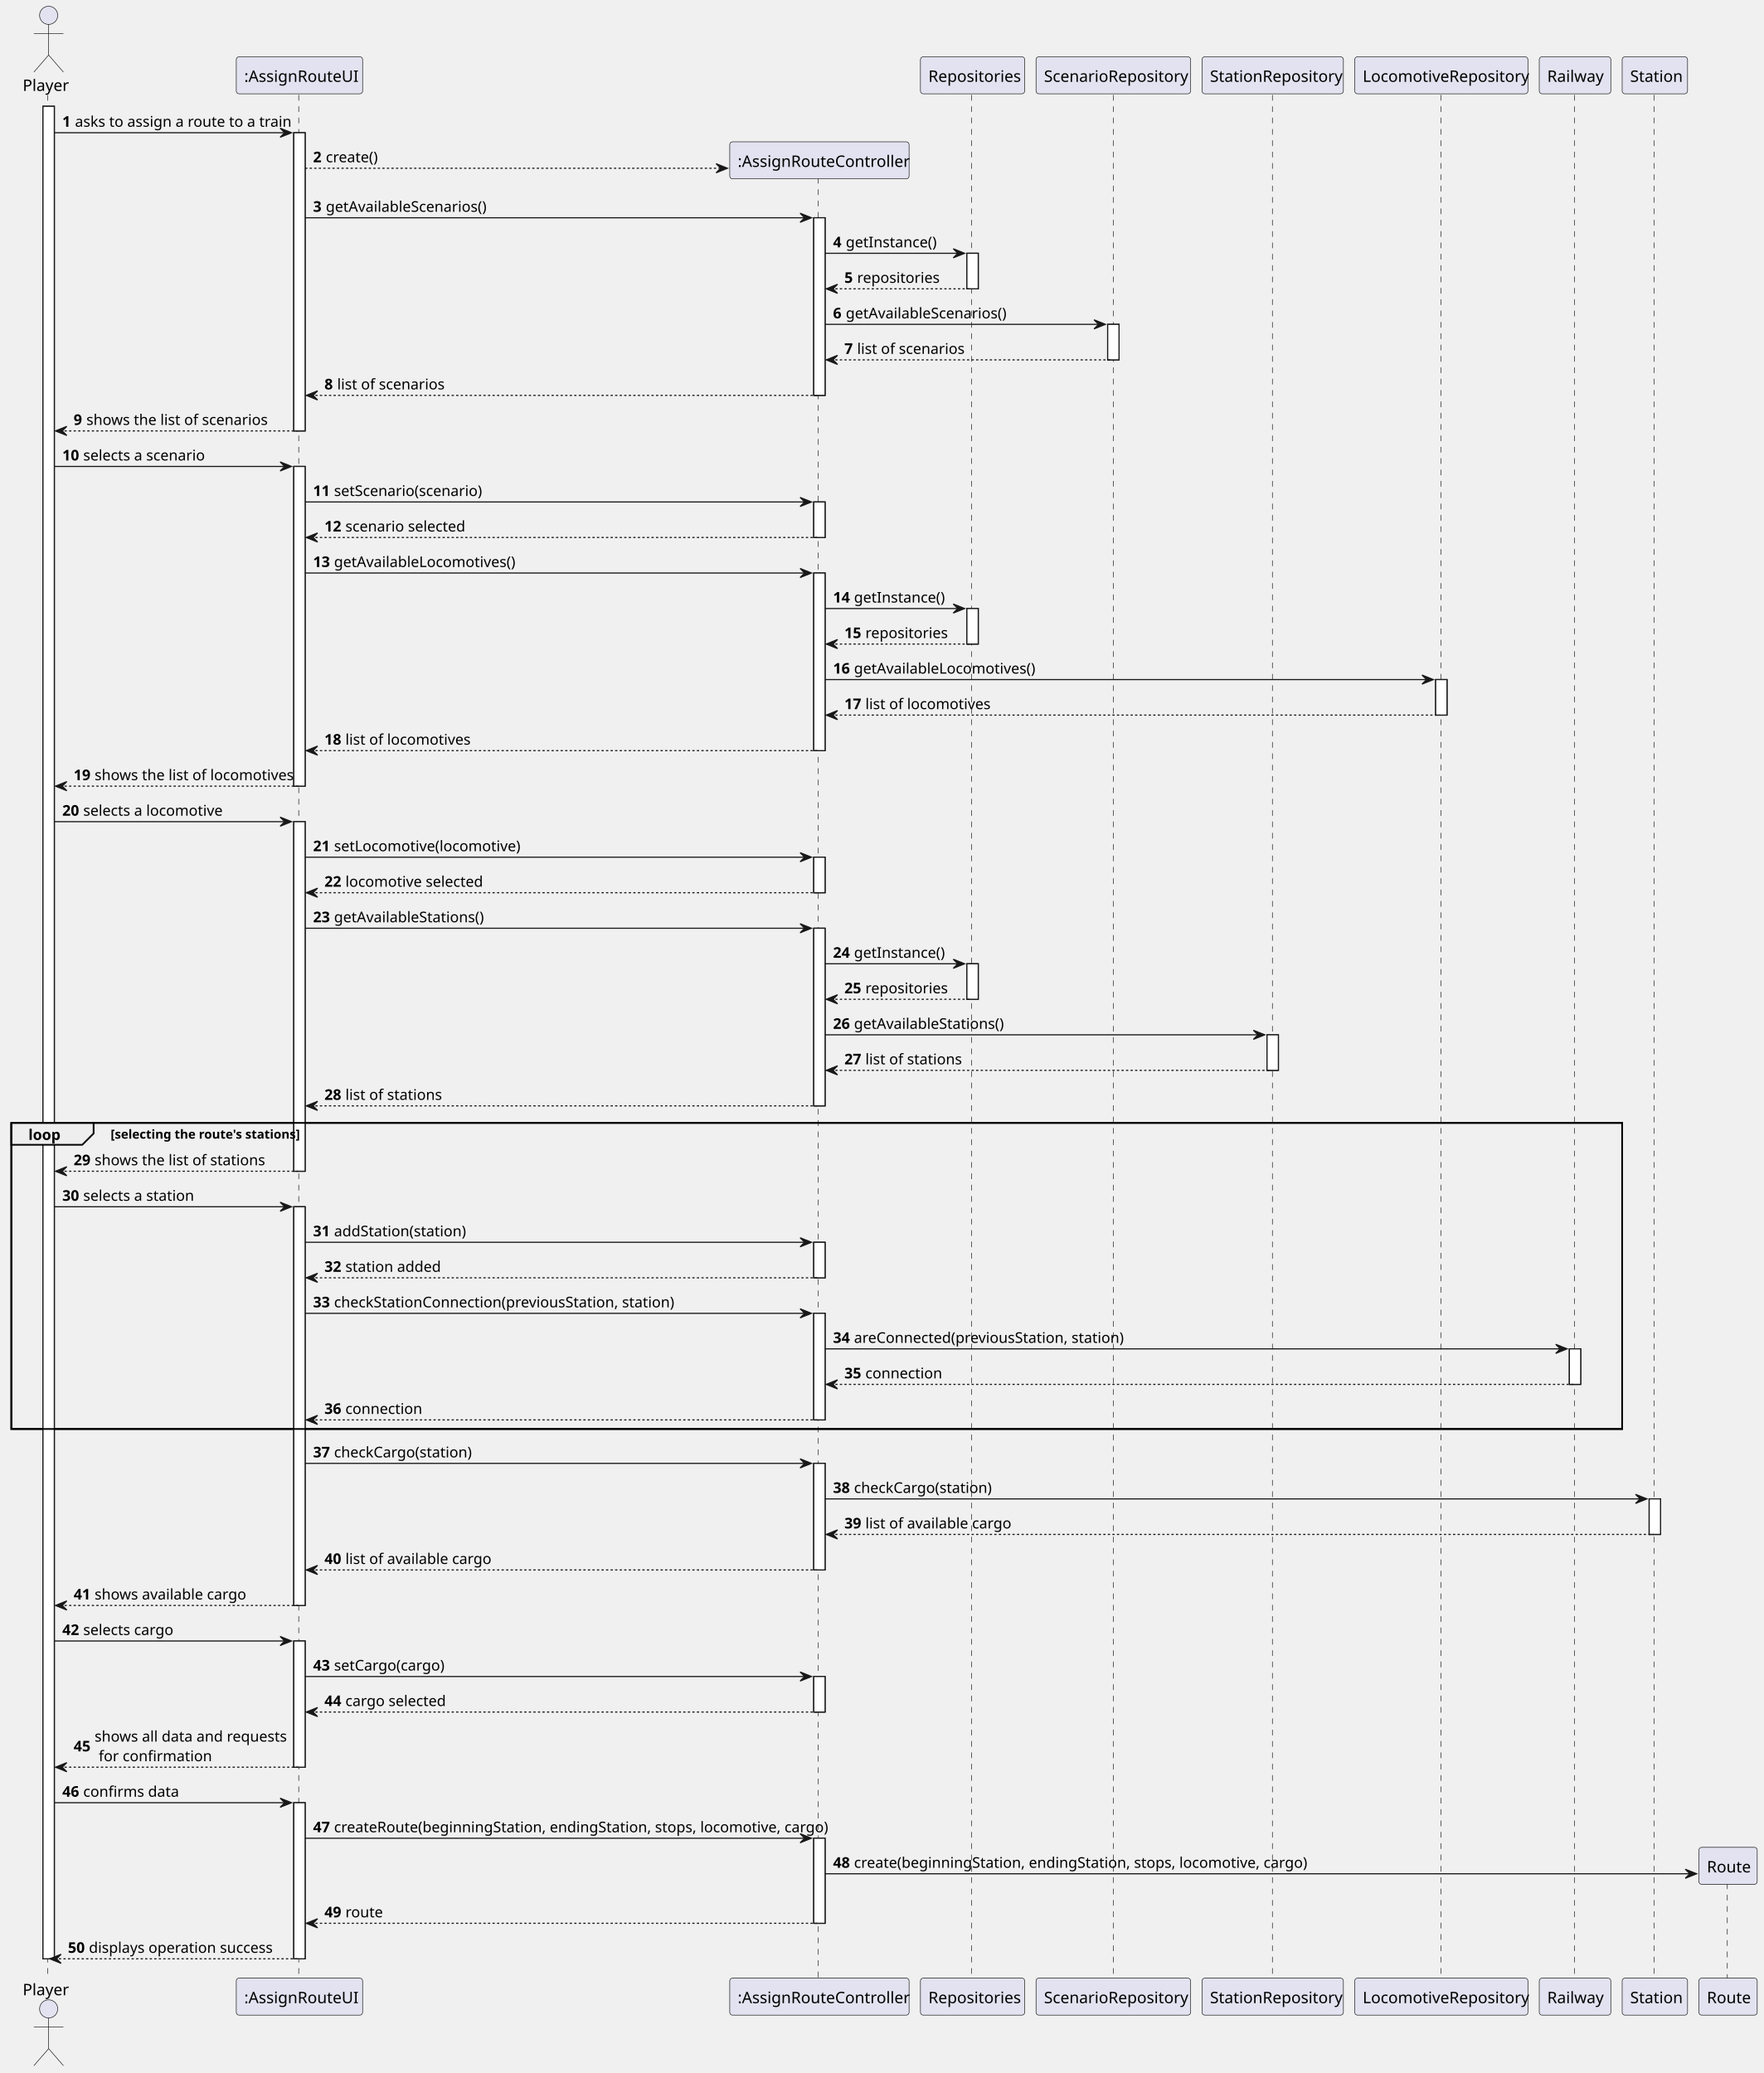
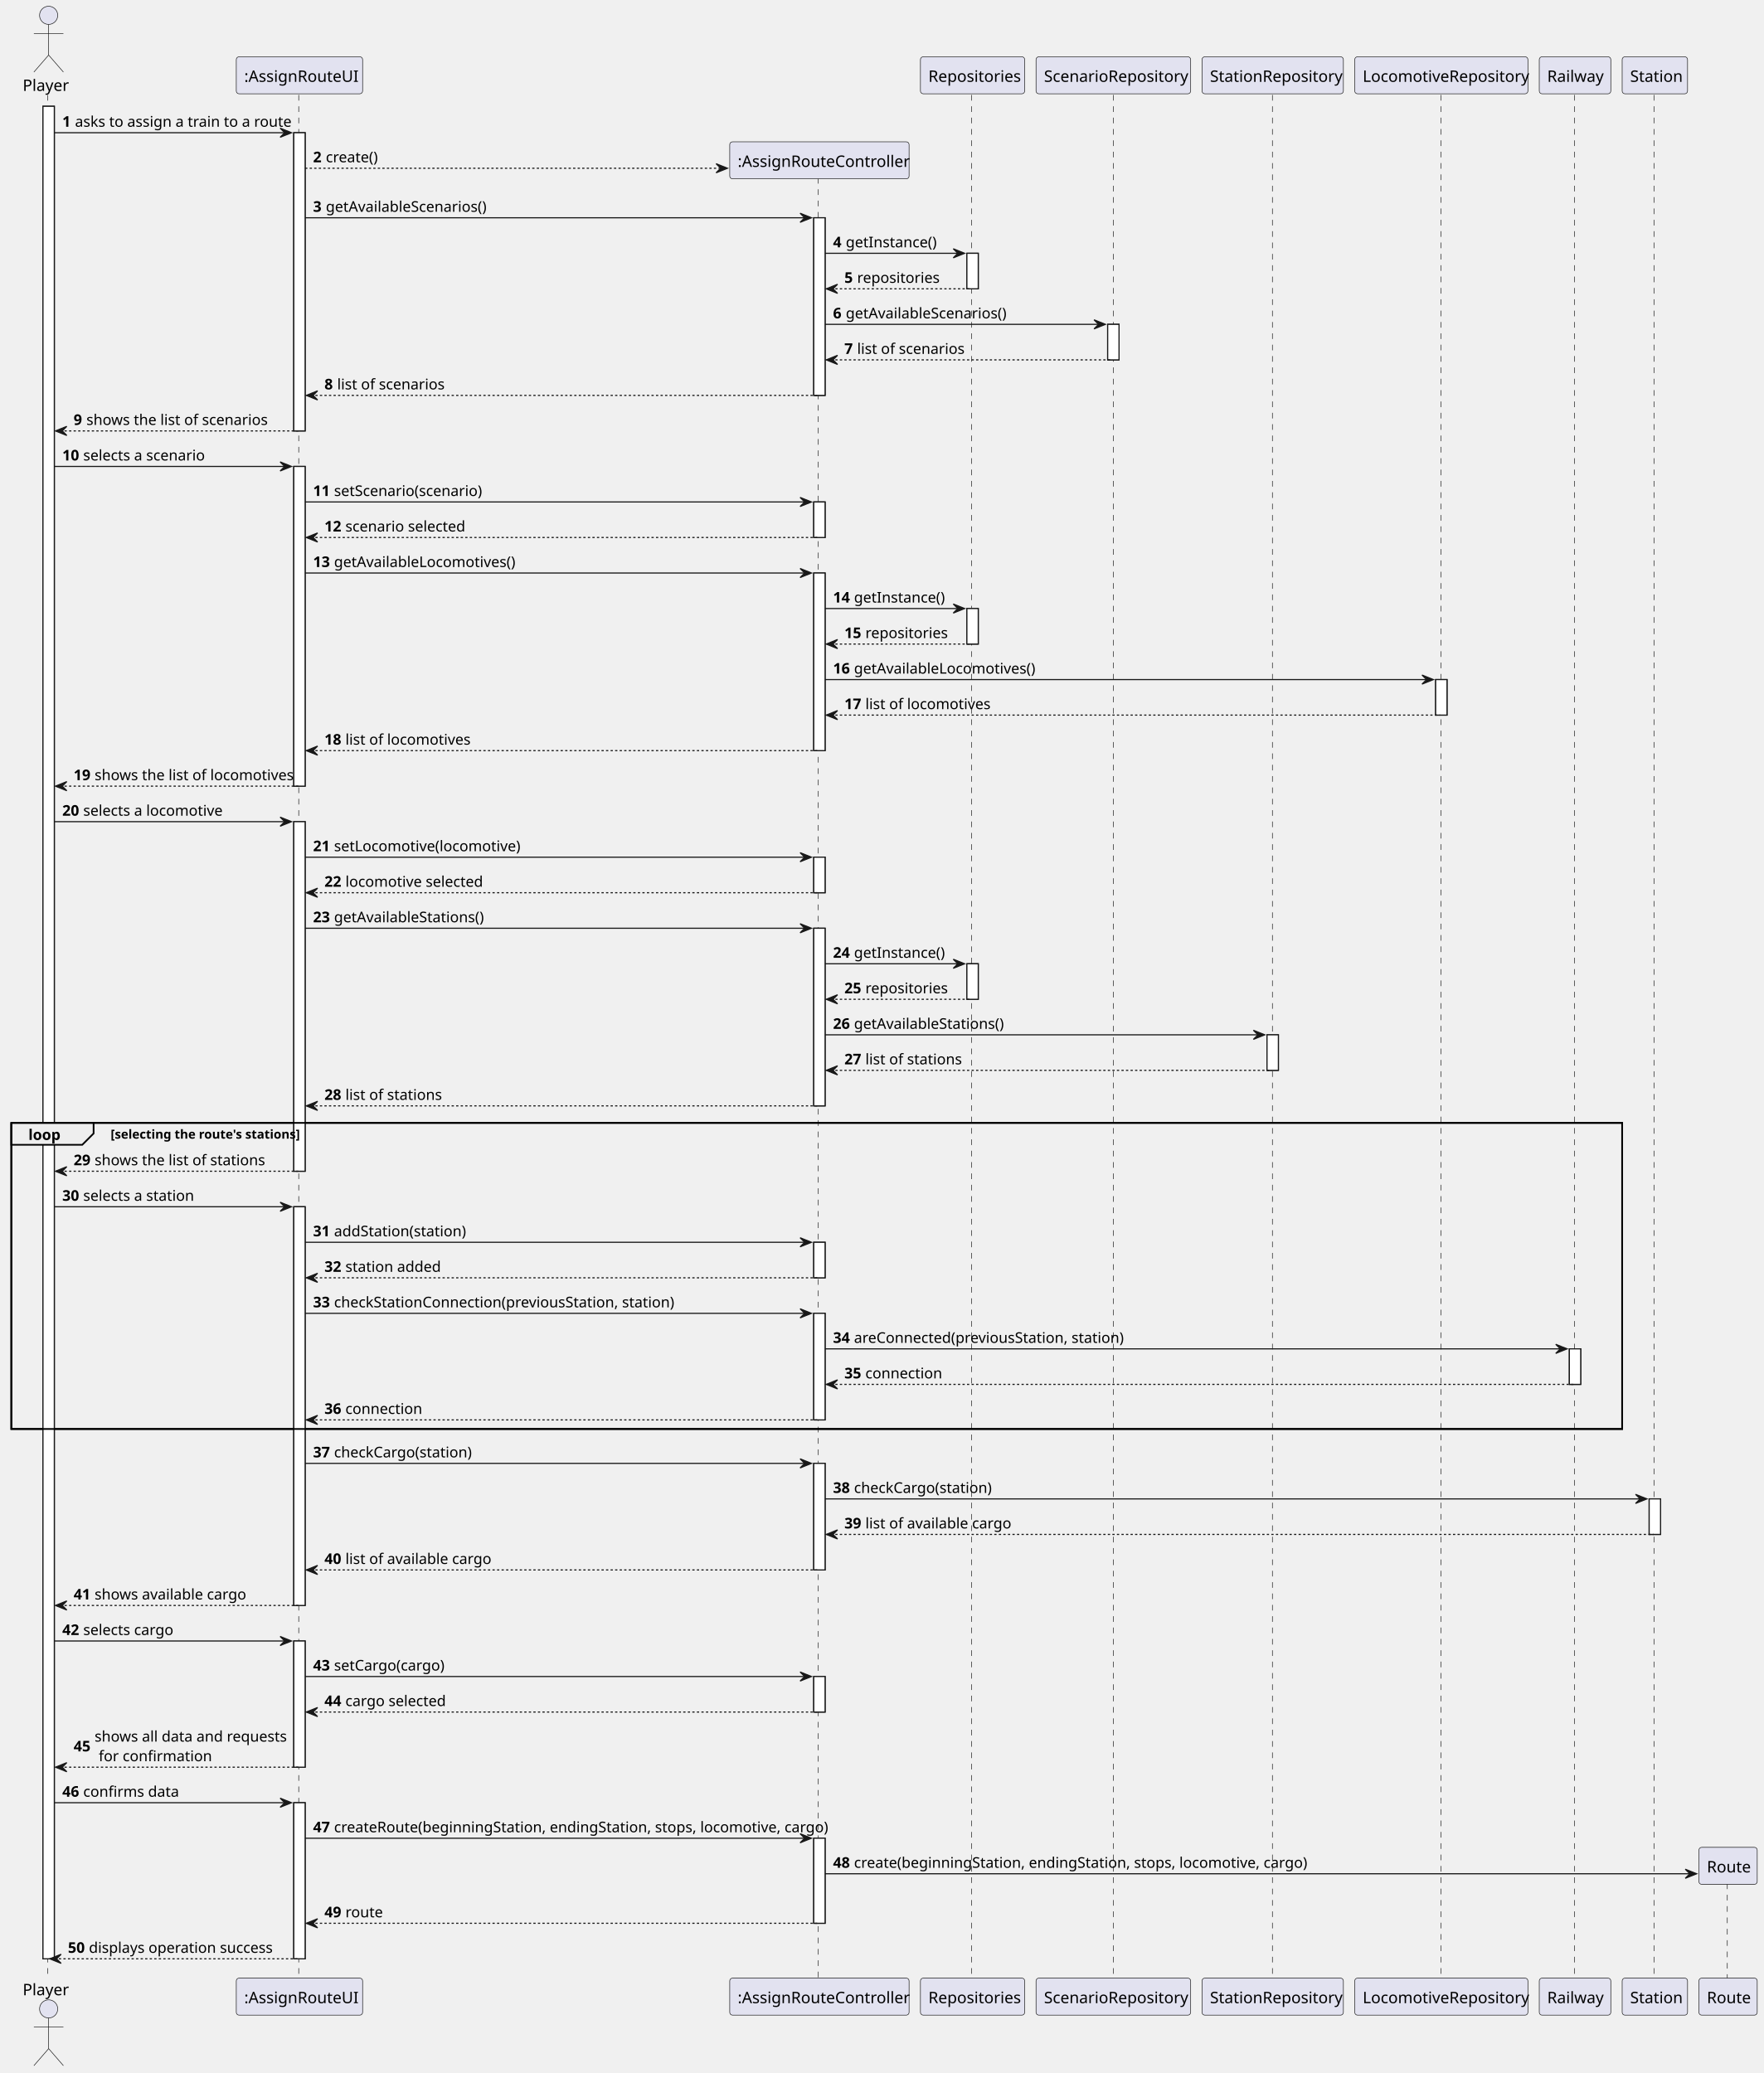
<svg xmlns="http://www.w3.org/2000/svg" contentStyleType="text/css" height="1826px" preserveAspectRatio="none" style="width:1553px;height:1826px;background:#FFFFFF;" version="1.1" viewBox="0 0 1553 1826" width="1553px" zoomAndPan="magnify">
  <defs />
  <g>
    <rect fill="#FFFFFF" height="1631.793" style="stroke:#181818;stroke-width:1.0;" width="10" x="37.841" y="93.621" />
    <rect fill="#FFFFFF" height="262.658" style="stroke:#181818;stroke-width:1.0;" width="10" x="258.726" y="116.912" />
    <rect fill="#FFFFFF" height="281.619" style="stroke:#181818;stroke-width:1.0;" width="10" x="258.726" y="410.861" />
    <rect fill="#FFFFFF" height="307.91" style="stroke:#181818;stroke-width:1.0;" width="10" x="258.726" y="723.771" />
    <rect fill="#FFFFFF" height="351.201" style="stroke:#181818;stroke-width:1.0;" width="10" x="258.726" y="1062.973" />
    <rect fill="#FFFFFF" height="111.164" style="stroke:#181818;stroke-width:1.0;" width="10" x="258.726" y="1445.465" />
    <rect fill="#FFFFFF" height="137.494" style="stroke:#181818;stroke-width:1.0;" width="10" x="258.726" y="1587.92" />
    <rect fill="#FFFFFF" height="156.455" style="stroke:#181818;stroke-width:1.0;" width="10" x="716.657" y="191.824" />
    <rect fill="#FFFFFF" height="31.291" style="stroke:#181818;stroke-width:1.0;" width="10" x="716.657" y="442.152" />
    <rect fill="#FFFFFF" height="156.455" style="stroke:#181818;stroke-width:1.0;" width="10" x="716.657" y="504.734" />
    <rect fill="#FFFFFF" height="31.291" style="stroke:#181818;stroke-width:1.0;" width="10" x="716.657" y="755.062" />
    <rect fill="#FFFFFF" height="156.455" style="stroke:#181818;stroke-width:1.0;" width="10" x="716.657" y="817.644" />
    <rect fill="#FFFFFF" height="31.291" style="stroke:#181818;stroke-width:1.0;" width="10" x="716.657" y="1094.264" />
    <rect fill="#FFFFFF" height="93.873" style="stroke:#181818;stroke-width:1.0;" width="10" x="716.657" y="1156.846" />
    <rect fill="#FFFFFF" height="93.873" style="stroke:#181818;stroke-width:1.0;" width="10" x="716.657" y="1289.01" />
    <rect fill="#FFFFFF" height="31.291" style="stroke:#181818;stroke-width:1.0;" width="10" x="716.657" y="1476.756" />
    <rect fill="#FFFFFF" height="74.912" style="stroke:#181818;stroke-width:1.0;" width="10" x="716.657" y="1619.211" />
    <rect fill="#FFFFFF" height="31.291" style="stroke:#181818;stroke-width:1.0;" width="10" x="851.543" y="223.115" />
    <rect fill="#FFFFFF" height="31.291" style="stroke:#181818;stroke-width:1.0;" width="10" x="851.543" y="536.025" />
    <rect fill="#FFFFFF" height="31.291" style="stroke:#181818;stroke-width:1.0;" width="10" x="851.543" y="848.936" />
    <rect fill="#FFFFFF" height="31.291" style="stroke:#181818;stroke-width:1.0;" width="10" x="975.535" y="285.697" />
    <rect fill="#FFFFFF" height="31.291" style="stroke:#181818;stroke-width:1.0;" width="10" x="1115.873" y="911.518" />
    <rect fill="#FFFFFF" height="31.291" style="stroke:#181818;stroke-width:1.0;" width="10" x="1264.379" y="598.607" />
    <rect fill="#FFFFFF" height="31.291" style="stroke:#181818;stroke-width:1.0;" width="10" x="1382.141" y="1188.137" />
    <rect fill="#FFFFFF" height="31.291" style="stroke:#181818;stroke-width:1.0;" width="10" x="1452.44" y="1320.301" />
    <rect fill="none" height="269.619" style="stroke:#000000;stroke-width:1.5;" width="1418.648" x="10" y="989.1" />
    <line style="stroke:#181818;stroke-width:0.5;stroke-dasharray:5.0,5.0;" x1="42" x2="42" y1="83.621" y2="1743.414" />
    <line style="stroke:#181818;stroke-width:0.5;stroke-dasharray:5.0,5.0;" x1="263.091" x2="263.091" y1="83.621" y2="1743.414" />
    <line style="stroke:#181818;stroke-width:0.5;stroke-dasharray:5.0,5.0;" x1="720.678" x2="720.678" y1="156.723" y2="1743.414" />
    <line style="stroke:#181818;stroke-width:0.5;stroke-dasharray:5.0,5.0;" x1="855.636" x2="855.636" y1="83.621" y2="1743.414" />
    <line style="stroke:#181818;stroke-width:0.5;stroke-dasharray:5.0,5.0;" x1="980.449" x2="980.449" y1="83.621" y2="1743.414" />
    <line style="stroke:#181818;stroke-width:0.5;stroke-dasharray:5.0,5.0;" x1="1120.621" x2="1120.621" y1="83.621" y2="1743.414" />
    <line style="stroke:#181818;stroke-width:0.5;stroke-dasharray:5.0,5.0;" x1="1269.124" x2="1269.124" y1="83.621" y2="1743.414" />
    <line style="stroke:#181818;stroke-width:0.5;stroke-dasharray:5.0,5.0;" x1="1386.634" x2="1386.634" y1="83.621" y2="1743.414" />
    <line style="stroke:#181818;stroke-width:0.5;stroke-dasharray:5.0,5.0;" x1="1456.648" x2="1456.648" y1="83.621" y2="1743.414" />
    <line style="stroke:#181818;stroke-width:0.5;stroke-dasharray:5.0,5.0;" x1="1521.233" x2="1521.233" y1="1659.022" y2="1743.414" />
    <text fill="#000000" font-family="sans-serif" font-size="14" lengthAdjust="spacing" textLength="39.683" x="20" y="80.107">Player</text>
    <ellipse cx="42.841" cy="13.5" fill="#E2E2F0" rx="8" ry="8" style="stroke:#181818;stroke-width:0.5;" />
    <path d="M42.841,21.5 L42.841,48.5 M29.841,29.5 L55.841,29.5 M42.841,48.5 L29.841,63.5 M42.841,48.5 L55.841,63.5 " fill="none" style="stroke:#181818;stroke-width:0.5;" />
    <text fill="#000000" font-family="sans-serif" font-size="14" lengthAdjust="spacing" textLength="39.683" x="20" y="1757.522">Player</text>
    <ellipse cx="42.841" cy="1769.535" fill="#E2E2F0" rx="8" ry="8" style="stroke:#181818;stroke-width:0.5;" />
    <path d="M42.841,1777.535 L42.841,1804.535 M29.841,1785.535 L55.841,1785.535 M42.841,1804.535 L29.841,1819.535 M42.841,1804.535 L55.841,1819.535 " fill="none" style="stroke:#181818;stroke-width:0.5;" />
    <rect fill="#E2E2F0" height="32.621" rx="2.5" ry="2.5" style="stroke:#181818;stroke-width:0.5;" width="111.269" x="208.091" y="50" />
    <text fill="#000000" font-family="sans-serif" font-size="14" lengthAdjust="spacing" textLength="97.269" x="215.091" y="72.107">:AssignRouteUI</text>
    <rect fill="#E2E2F0" height="32.621" rx="2.5" ry="2.5" style="stroke:#181818;stroke-width:0.5;" width="111.269" x="208.091" y="1742.414" />
    <text fill="#000000" font-family="sans-serif" font-size="14" lengthAdjust="spacing" textLength="97.269" x="215.091" y="1764.522">:AssignRouteUI</text>
    <rect fill="#E2E2F0" height="32.621" rx="2.5" ry="2.5" style="stroke:#181818;stroke-width:0.5;" width="157.958" x="642.678" y="1742.414" />
    <text fill="#000000" font-family="sans-serif" font-size="14" lengthAdjust="spacing" textLength="143.958" x="649.678" y="1764.522">:AssignRouteController</text>
    <rect fill="#E2E2F0" height="32.621" rx="2.5" ry="2.5" style="stroke:#181818;stroke-width:0.5;" width="91.814" x="810.636" y="50" />
    <text fill="#000000" font-family="sans-serif" font-size="14" lengthAdjust="spacing" textLength="77.814" x="817.636" y="72.107">Repositories</text>
    <rect fill="#E2E2F0" height="32.621" rx="2.5" ry="2.5" style="stroke:#181818;stroke-width:0.5;" width="91.814" x="810.636" y="1742.414" />
    <text fill="#000000" font-family="sans-serif" font-size="14" lengthAdjust="spacing" textLength="77.814" x="817.636" y="1764.522">Repositories</text>
    <rect fill="#E2E2F0" height="32.621" rx="2.5" ry="2.5" style="stroke:#181818;stroke-width:0.5;" width="136.172" x="912.449" y="50" />
    <text fill="#000000" font-family="sans-serif" font-size="14" lengthAdjust="spacing" textLength="122.172" x="919.449" y="72.107">ScenarioRepository</text>
    <rect fill="#E2E2F0" height="32.621" rx="2.5" ry="2.5" style="stroke:#181818;stroke-width:0.5;" width="136.172" x="912.449" y="1742.414" />
    <text fill="#000000" font-family="sans-serif" font-size="14" lengthAdjust="spacing" textLength="122.172" x="919.449" y="1764.522">ScenarioRepository</text>
    <rect fill="#E2E2F0" height="32.621" rx="2.5" ry="2.5" style="stroke:#181818;stroke-width:0.5;" width="124.503" x="1058.621" y="50" />
    <text fill="#000000" font-family="sans-serif" font-size="14" lengthAdjust="spacing" textLength="110.503" x="1065.621" y="72.107">StationRepository</text>
    <rect fill="#E2E2F0" height="32.621" rx="2.5" ry="2.5" style="stroke:#181818;stroke-width:0.5;" width="124.503" x="1058.621" y="1742.414" />
    <text fill="#000000" font-family="sans-serif" font-size="14" lengthAdjust="spacing" textLength="110.503" x="1065.621" y="1764.522">StationRepository</text>
    <rect fill="#E2E2F0" height="32.621" rx="2.5" ry="2.5" style="stroke:#181818;stroke-width:0.5;" width="152.51" x="1193.124" y="50" />
    <text fill="#000000" font-family="sans-serif" font-size="14" lengthAdjust="spacing" textLength="138.51" x="1200.124" y="72.107">LocomotiveRepository</text>
    <rect fill="#E2E2F0" height="32.621" rx="2.5" ry="2.5" style="stroke:#181818;stroke-width:0.5;" width="152.51" x="1193.124" y="1742.414" />
    <text fill="#000000" font-family="sans-serif" font-size="14" lengthAdjust="spacing" textLength="138.51" x="1200.124" y="1764.522">LocomotiveRepository</text>
    <rect fill="#E2E2F0" height="32.621" rx="2.5" ry="2.5" style="stroke:#181818;stroke-width:0.5;" width="63.014" x="1355.634" y="50" />
    <text fill="#000000" font-family="sans-serif" font-size="14" lengthAdjust="spacing" textLength="49.014" x="1362.634" y="72.107">Railway</text>
    <rect fill="#E2E2F0" height="32.621" rx="2.5" ry="2.5" style="stroke:#181818;stroke-width:0.5;" width="63.014" x="1355.634" y="1742.414" />
    <text fill="#000000" font-family="sans-serif" font-size="14" lengthAdjust="spacing" textLength="49.014" x="1362.634" y="1764.522">Railway</text>
    <rect fill="#E2E2F0" height="32.621" rx="2.5" ry="2.5" style="stroke:#181818;stroke-width:0.5;" width="57.586" x="1428.648" y="50" />
    <text fill="#000000" font-family="sans-serif" font-size="14" lengthAdjust="spacing" textLength="43.586" x="1435.648" y="72.107">Station</text>
    <rect fill="#E2E2F0" height="32.621" rx="2.5" ry="2.5" style="stroke:#181818;stroke-width:0.5;" width="57.586" x="1428.648" y="1742.414" />
    <text fill="#000000" font-family="sans-serif" font-size="14" lengthAdjust="spacing" textLength="43.586" x="1435.648" y="1764.522">Station</text>
    <rect fill="#E2E2F0" height="32.621" rx="2.5" ry="2.5" style="stroke:#181818;stroke-width:0.5;" width="51.358" x="1496.233" y="1742.414" />
    <text fill="#000000" font-family="sans-serif" font-size="14" lengthAdjust="spacing" textLength="37.358" x="1503.233" y="1764.522">Route</text>
    <rect fill="#FFFFFF" height="1631.793" style="stroke:#181818;stroke-width:1.0;" width="10" x="37.841" y="93.621" />
    <rect fill="#FFFFFF" height="262.658" style="stroke:#181818;stroke-width:1.0;" width="10" x="258.726" y="116.912" />
    <rect fill="#FFFFFF" height="281.619" style="stroke:#181818;stroke-width:1.0;" width="10" x="258.726" y="410.861" />
    <rect fill="#FFFFFF" height="307.91" style="stroke:#181818;stroke-width:1.0;" width="10" x="258.726" y="723.771" />
    <rect fill="#FFFFFF" height="351.201" style="stroke:#181818;stroke-width:1.0;" width="10" x="258.726" y="1062.973" />
    <rect fill="#FFFFFF" height="111.164" style="stroke:#181818;stroke-width:1.0;" width="10" x="258.726" y="1445.465" />
    <rect fill="#FFFFFF" height="137.494" style="stroke:#181818;stroke-width:1.0;" width="10" x="258.726" y="1587.92" />
    <rect fill="#FFFFFF" height="156.455" style="stroke:#181818;stroke-width:1.0;" width="10" x="716.657" y="191.824" />
    <rect fill="#FFFFFF" height="31.291" style="stroke:#181818;stroke-width:1.0;" width="10" x="716.657" y="442.152" />
    <rect fill="#FFFFFF" height="156.455" style="stroke:#181818;stroke-width:1.0;" width="10" x="716.657" y="504.734" />
    <rect fill="#FFFFFF" height="31.291" style="stroke:#181818;stroke-width:1.0;" width="10" x="716.657" y="755.062" />
    <rect fill="#FFFFFF" height="156.455" style="stroke:#181818;stroke-width:1.0;" width="10" x="716.657" y="817.644" />
    <rect fill="#FFFFFF" height="31.291" style="stroke:#181818;stroke-width:1.0;" width="10" x="716.657" y="1094.264" />
    <rect fill="#FFFFFF" height="93.873" style="stroke:#181818;stroke-width:1.0;" width="10" x="716.657" y="1156.846" />
    <rect fill="#FFFFFF" height="93.873" style="stroke:#181818;stroke-width:1.0;" width="10" x="716.657" y="1289.01" />
    <rect fill="#FFFFFF" height="31.291" style="stroke:#181818;stroke-width:1.0;" width="10" x="716.657" y="1476.756" />
    <rect fill="#FFFFFF" height="74.912" style="stroke:#181818;stroke-width:1.0;" width="10" x="716.657" y="1619.211" />
    <rect fill="#FFFFFF" height="31.291" style="stroke:#181818;stroke-width:1.0;" width="10" x="851.543" y="223.115" />
    <rect fill="#FFFFFF" height="31.291" style="stroke:#181818;stroke-width:1.0;" width="10" x="851.543" y="536.025" />
    <rect fill="#FFFFFF" height="31.291" style="stroke:#181818;stroke-width:1.0;" width="10" x="851.543" y="848.936" />
    <rect fill="#FFFFFF" height="31.291" style="stroke:#181818;stroke-width:1.0;" width="10" x="975.535" y="285.697" />
    <rect fill="#FFFFFF" height="31.291" style="stroke:#181818;stroke-width:1.0;" width="10" x="1115.873" y="911.518" />
    <rect fill="#FFFFFF" height="31.291" style="stroke:#181818;stroke-width:1.0;" width="10" x="1264.379" y="598.607" />
    <rect fill="#FFFFFF" height="31.291" style="stroke:#181818;stroke-width:1.0;" width="10" x="1382.141" y="1188.137" />
    <rect fill="#FFFFFF" height="31.291" style="stroke:#181818;stroke-width:1.0;" width="10" x="1452.44" y="1320.301" />
    <polygon fill="#181818" points="246.726,112.912,256.726,116.912,246.726,120.912,250.726,116.912" style="stroke:#181818;stroke-width:1.0;" />
    <line style="stroke:#181818;stroke-width:1.0;" x1="47.841" x2="252.726" y1="116.912" y2="116.912" />
    <text fill="#000000" font-family="sans-serif" font-size="13" font-weight="bold" lengthAdjust="spacing" textLength="7.23" x="54.841" y="111.649">1</text>
-     <text fill="#000000" font-family="sans-serif" font-size="13" lengthAdjust="spacing" textLength="180.654" x="66.071" y="111.649">asks to assign a route to a train</text>
+     <text fill="#000000" font-family="sans-serif" font-size="13" lengthAdjust="spacing" textLength="180.654" x="66.071" y="111.649">asks to assign a train to a route</text>
    <polygon fill="#181818" points="630.678,144.203,640.678,148.203,630.678,152.203,634.678,148.203" style="stroke:#181818;stroke-width:1.0;" />
    <line style="stroke:#181818;stroke-width:1.0;stroke-dasharray:2.0,2.0;" x1="268.726" x2="636.678" y1="148.203" y2="148.203" />
    <text fill="#000000" font-family="sans-serif" font-size="13" font-weight="bold" lengthAdjust="spacing" textLength="7.23" x="275.726" y="142.94">2</text>
    <text fill="#000000" font-family="sans-serif" font-size="13" lengthAdjust="spacing" textLength="44.789" x="286.956" y="142.94">create()</text>
    <rect fill="#E2E2F0" height="32.621" rx="2.5" ry="2.5" style="stroke:#181818;stroke-width:0.5;" width="157.958" x="642.678" y="124.912" />
    <text fill="#000000" font-family="sans-serif" font-size="14" lengthAdjust="spacing" textLength="143.958" x="649.678" y="147.019">:AssignRouteController</text>
    <polygon fill="#181818" points="704.657,187.824,714.657,191.824,704.657,195.824,708.657,191.824" style="stroke:#181818;stroke-width:1.0;" />
    <line style="stroke:#181818;stroke-width:1.0;" x1="268.726" x2="710.657" y1="191.824" y2="191.824" />
    <text fill="#000000" font-family="sans-serif" font-size="13" font-weight="bold" lengthAdjust="spacing" textLength="7.23" x="275.726" y="186.561">3</text>
    <text fill="#000000" font-family="sans-serif" font-size="13" lengthAdjust="spacing" textLength="137.293" x="286.956" y="186.561">getAvailableScenarios()</text>
    <polygon fill="#181818" points="839.543,219.115,849.543,223.115,839.543,227.115,843.543,223.115" style="stroke:#181818;stroke-width:1.0;" />
    <line style="stroke:#181818;stroke-width:1.0;" x1="726.657" x2="845.543" y1="223.115" y2="223.115" />
    <text fill="#000000" font-family="sans-serif" font-size="13" font-weight="bold" lengthAdjust="spacing" textLength="7.23" x="733.657" y="217.852">4</text>
    <text fill="#000000" font-family="sans-serif" font-size="13" lengthAdjust="spacing" textLength="75.874" x="744.887" y="217.852">getInstance()</text>
    <polygon fill="#181818" points="737.657,250.406,727.657,254.406,737.657,258.406,733.657,254.406" style="stroke:#181818;stroke-width:1.0;" />
    <line style="stroke:#181818;stroke-width:1.0;stroke-dasharray:2.0,2.0;" x1="731.657" x2="855.543" y1="254.406" y2="254.406" />
    <text fill="#000000" font-family="sans-serif" font-size="13" font-weight="bold" lengthAdjust="spacing" textLength="7.23" x="743.657" y="249.144">5</text>
    <text fill="#000000" font-family="sans-serif" font-size="13" lengthAdjust="spacing" textLength="67.196" x="754.887" y="249.144">repositories</text>
    <polygon fill="#181818" points="963.535,281.697,973.535,285.697,963.535,289.697,967.535,285.697" style="stroke:#181818;stroke-width:1.0;" />
    <line style="stroke:#181818;stroke-width:1.0;" x1="726.657" x2="969.535" y1="285.697" y2="285.697" />
    <text fill="#000000" font-family="sans-serif" font-size="13" font-weight="bold" lengthAdjust="spacing" textLength="7.23" x="733.657" y="280.435">6</text>
    <text fill="#000000" font-family="sans-serif" font-size="13" lengthAdjust="spacing" textLength="137.293" x="744.887" y="280.435">getAvailableScenarios()</text>
    <polygon fill="#181818" points="737.657,312.988,727.657,316.988,737.657,320.988,733.657,316.988" style="stroke:#181818;stroke-width:1.0;" />
    <line style="stroke:#181818;stroke-width:1.0;stroke-dasharray:2.0,2.0;" x1="731.657" x2="979.535" y1="316.988" y2="316.988" />
    <text fill="#000000" font-family="sans-serif" font-size="13" font-weight="bold" lengthAdjust="spacing" textLength="7.23" x="743.657" y="311.726">7</text>
    <text fill="#000000" font-family="sans-serif" font-size="13" lengthAdjust="spacing" textLength="89.591" x="754.887" y="311.726">list of scenarios</text>
    <polygon fill="#181818" points="279.726,344.279,269.726,348.279,279.726,352.279,275.726,348.279" style="stroke:#181818;stroke-width:1.0;" />
    <line style="stroke:#181818;stroke-width:1.0;stroke-dasharray:2.0,2.0;" x1="273.726" x2="720.657" y1="348.279" y2="348.279" />
    <text fill="#000000" font-family="sans-serif" font-size="13" font-weight="bold" lengthAdjust="spacing" textLength="7.23" x="285.726" y="343.017">8</text>
    <text fill="#000000" font-family="sans-serif" font-size="13" lengthAdjust="spacing" textLength="89.591" x="296.956" y="343.017">list of scenarios</text>
    <polygon fill="#181818" points="58.841,375.57,48.841,379.57,58.841,383.57,54.841,379.57" style="stroke:#181818;stroke-width:1.0;" />
    <line style="stroke:#181818;stroke-width:1.0;stroke-dasharray:2.0,2.0;" x1="52.841" x2="262.726" y1="379.57" y2="379.57" />
    <text fill="#000000" font-family="sans-serif" font-size="13" font-weight="bold" lengthAdjust="spacing" textLength="7.23" x="64.841" y="374.308">9</text>
    <text fill="#000000" font-family="sans-serif" font-size="13" lengthAdjust="spacing" textLength="151.734" x="76.071" y="374.308">shows the list of scenarios</text>
    <polygon fill="#181818" points="246.726,406.861,256.726,410.861,246.726,414.861,250.726,410.861" style="stroke:#181818;stroke-width:1.0;" />
    <line style="stroke:#181818;stroke-width:1.0;" x1="47.841" x2="252.726" y1="410.861" y2="410.861" />
    <text fill="#000000" font-family="sans-serif" font-size="13" font-weight="bold" lengthAdjust="spacing" textLength="14.46" x="54.841" y="405.599">10</text>
    <text fill="#000000" font-family="sans-serif" font-size="13" lengthAdjust="spacing" textLength="104.051" x="73.301" y="405.599">selects a scenario</text>
    <polygon fill="#181818" points="704.657,438.152,714.657,442.152,704.657,446.152,708.657,442.152" style="stroke:#181818;stroke-width:1.0;" />
    <line style="stroke:#181818;stroke-width:1.0;" x1="268.726" x2="710.657" y1="442.152" y2="442.152" />
    <text fill="#000000" font-family="sans-serif" font-size="13" font-weight="bold" lengthAdjust="spacing" textLength="14.46" x="275.726" y="436.89">11</text>
    <text fill="#000000" font-family="sans-serif" font-size="13" lengthAdjust="spacing" textLength="126.445" x="294.185" y="436.89">setScenario(scenario)</text>
    <polygon fill="#181818" points="279.726,469.443,269.726,473.443,279.726,477.443,275.726,473.443" style="stroke:#181818;stroke-width:1.0;" />
    <line style="stroke:#181818;stroke-width:1.0;stroke-dasharray:2.0,2.0;" x1="273.726" x2="720.657" y1="473.443" y2="473.443" />
    <text fill="#000000" font-family="sans-serif" font-size="13" font-weight="bold" lengthAdjust="spacing" textLength="14.46" x="285.726" y="468.181">12</text>
    <text fill="#000000" font-family="sans-serif" font-size="13" lengthAdjust="spacing" textLength="101.169" x="304.185" y="468.181">scenario selected</text>
    <polygon fill="#181818" points="704.657,500.734,714.657,504.734,704.657,508.734,708.657,504.734" style="stroke:#181818;stroke-width:1.0;" />
    <line style="stroke:#181818;stroke-width:1.0;" x1="268.726" x2="710.657" y1="504.734" y2="504.734" />
    <text fill="#000000" font-family="sans-serif" font-size="13" font-weight="bold" lengthAdjust="spacing" textLength="14.46" x="275.726" y="499.472">13</text>
    <text fill="#000000" font-family="sans-serif" font-size="13" lengthAdjust="spacing" textLength="152.464" x="294.185" y="499.472">getAvailableLocomotives()</text>
    <polygon fill="#181818" points="839.543,532.025,849.543,536.025,839.543,540.025,843.543,536.025" style="stroke:#181818;stroke-width:1.0;" />
    <line style="stroke:#181818;stroke-width:1.0;" x1="726.657" x2="845.543" y1="536.025" y2="536.025" />
    <text fill="#000000" font-family="sans-serif" font-size="13" font-weight="bold" lengthAdjust="spacing" textLength="14.46" x="733.657" y="530.763">14</text>
    <text fill="#000000" font-family="sans-serif" font-size="13" lengthAdjust="spacing" textLength="75.874" x="752.117" y="530.763">getInstance()</text>
    <polygon fill="#181818" points="737.657,563.316,727.657,567.316,737.657,571.316,733.657,567.316" style="stroke:#181818;stroke-width:1.0;" />
    <line style="stroke:#181818;stroke-width:1.0;stroke-dasharray:2.0,2.0;" x1="731.657" x2="855.543" y1="567.316" y2="567.316" />
    <text fill="#000000" font-family="sans-serif" font-size="13" font-weight="bold" lengthAdjust="spacing" textLength="14.46" x="743.657" y="562.054">15</text>
    <text fill="#000000" font-family="sans-serif" font-size="13" lengthAdjust="spacing" textLength="67.196" x="762.117" y="562.054">repositories</text>
    <polygon fill="#181818" points="1252.379,594.607,1262.379,598.607,1252.379,602.607,1256.379,598.607" style="stroke:#181818;stroke-width:1.0;" />
    <line style="stroke:#181818;stroke-width:1.0;" x1="726.657" x2="1258.379" y1="598.607" y2="598.607" />
    <text fill="#000000" font-family="sans-serif" font-size="13" font-weight="bold" lengthAdjust="spacing" textLength="14.46" x="733.657" y="593.345">16</text>
    <text fill="#000000" font-family="sans-serif" font-size="13" lengthAdjust="spacing" textLength="152.464" x="752.117" y="593.345">getAvailableLocomotives()</text>
    <polygon fill="#181818" points="737.657,625.898,727.657,629.898,737.657,633.898,733.657,629.898" style="stroke:#181818;stroke-width:1.0;" />
    <line style="stroke:#181818;stroke-width:1.0;stroke-dasharray:2.0,2.0;" x1="731.657" x2="1268.379" y1="629.898" y2="629.898" />
    <text fill="#000000" font-family="sans-serif" font-size="13" font-weight="bold" lengthAdjust="spacing" textLength="14.46" x="743.657" y="624.636">17</text>
    <text fill="#000000" font-family="sans-serif" font-size="13" lengthAdjust="spacing" textLength="102.591" x="762.117" y="624.636">list of locomotives</text>
    <polygon fill="#181818" points="279.726,657.189,269.726,661.189,279.726,665.189,275.726,661.189" style="stroke:#181818;stroke-width:1.0;" />
    <line style="stroke:#181818;stroke-width:1.0;stroke-dasharray:2.0,2.0;" x1="273.726" x2="720.657" y1="661.189" y2="661.189" />
    <text fill="#000000" font-family="sans-serif" font-size="13" font-weight="bold" lengthAdjust="spacing" textLength="14.46" x="285.726" y="655.927">18</text>
    <text fill="#000000" font-family="sans-serif" font-size="13" lengthAdjust="spacing" textLength="102.591" x="304.185" y="655.927">list of locomotives</text>
    <polygon fill="#181818" points="58.841,688.481,48.841,692.481,58.841,696.481,54.841,692.481" style="stroke:#181818;stroke-width:1.0;" />
    <line style="stroke:#181818;stroke-width:1.0;stroke-dasharray:2.0,2.0;" x1="52.841" x2="262.726" y1="692.481" y2="692.481" />
    <text fill="#000000" font-family="sans-serif" font-size="13" font-weight="bold" lengthAdjust="spacing" textLength="14.46" x="64.841" y="687.218">19</text>
    <text fill="#000000" font-family="sans-serif" font-size="13" lengthAdjust="spacing" textLength="164.734" x="83.301" y="687.218">shows the list of locomotives</text>
    <polygon fill="#181818" points="246.726,719.771,256.726,723.771,246.726,727.771,250.726,723.771" style="stroke:#181818;stroke-width:1.0;" />
    <line style="stroke:#181818;stroke-width:1.0;" x1="47.841" x2="252.726" y1="723.771" y2="723.771" />
    <text fill="#000000" font-family="sans-serif" font-size="13" font-weight="bold" lengthAdjust="spacing" textLength="14.46" x="54.841" y="718.509">20</text>
    <text fill="#000000" font-family="sans-serif" font-size="13" lengthAdjust="spacing" textLength="117.051" x="73.301" y="718.509">selects a locomotive</text>
    <polygon fill="#181818" points="704.657,751.062,714.657,755.062,704.657,759.062,708.657,755.062" style="stroke:#181818;stroke-width:1.0;" />
    <line style="stroke:#181818;stroke-width:1.0;" x1="268.726" x2="710.657" y1="755.062" y2="755.062" />
    <text fill="#000000" font-family="sans-serif" font-size="13" font-weight="bold" lengthAdjust="spacing" textLength="14.46" x="275.726" y="749.8">21</text>
    <text fill="#000000" font-family="sans-serif" font-size="13" lengthAdjust="spacing" textLength="154.616" x="294.185" y="749.8">setLocomotive(locomotive)</text>
    <polygon fill="#181818" points="279.726,782.354,269.726,786.354,279.726,790.354,275.726,786.354" style="stroke:#181818;stroke-width:1.0;" />
    <line style="stroke:#181818;stroke-width:1.0;stroke-dasharray:2.0,2.0;" x1="273.726" x2="720.657" y1="786.354" y2="786.354" />
    <text fill="#000000" font-family="sans-serif" font-size="13" font-weight="bold" lengthAdjust="spacing" textLength="14.46" x="285.726" y="781.091">22</text>
    <text fill="#000000" font-family="sans-serif" font-size="13" lengthAdjust="spacing" textLength="114.169" x="304.185" y="781.091">locomotive selected</text>
    <polygon fill="#181818" points="704.657,813.644,714.657,817.644,704.657,821.644,708.657,817.644" style="stroke:#181818;stroke-width:1.0;" />
    <line style="stroke:#181818;stroke-width:1.0;" x1="268.726" x2="710.657" y1="817.644" y2="817.644" />
    <text fill="#000000" font-family="sans-serif" font-size="13" font-weight="bold" lengthAdjust="spacing" textLength="14.46" x="275.726" y="812.382">23</text>
    <text fill="#000000" font-family="sans-serif" font-size="13" lengthAdjust="spacing" textLength="126.458" x="294.185" y="812.382">getAvailableStations()</text>
    <polygon fill="#181818" points="839.543,844.936,849.543,848.936,839.543,852.936,843.543,848.936" style="stroke:#181818;stroke-width:1.0;" />
    <line style="stroke:#181818;stroke-width:1.0;" x1="726.657" x2="845.543" y1="848.936" y2="848.936" />
    <text fill="#000000" font-family="sans-serif" font-size="13" font-weight="bold" lengthAdjust="spacing" textLength="14.46" x="733.657" y="843.673">24</text>
    <text fill="#000000" font-family="sans-serif" font-size="13" lengthAdjust="spacing" textLength="75.874" x="752.117" y="843.673">getInstance()</text>
    <polygon fill="#181818" points="737.657,876.227,727.657,880.227,737.657,884.227,733.657,880.227" style="stroke:#181818;stroke-width:1.0;" />
    <line style="stroke:#181818;stroke-width:1.0;stroke-dasharray:2.0,2.0;" x1="731.657" x2="855.543" y1="880.227" y2="880.227" />
    <text fill="#000000" font-family="sans-serif" font-size="13" font-weight="bold" lengthAdjust="spacing" textLength="14.46" x="743.657" y="874.964">25</text>
    <text fill="#000000" font-family="sans-serif" font-size="13" lengthAdjust="spacing" textLength="67.196" x="762.117" y="874.964">repositories</text>
    <polygon fill="#181818" points="1103.873,907.518,1113.873,911.518,1103.873,915.518,1107.873,911.518" style="stroke:#181818;stroke-width:1.0;" />
    <line style="stroke:#181818;stroke-width:1.0;" x1="726.657" x2="1109.873" y1="911.518" y2="911.518" />
    <text fill="#000000" font-family="sans-serif" font-size="13" font-weight="bold" lengthAdjust="spacing" textLength="14.46" x="733.657" y="906.255">26</text>
    <text fill="#000000" font-family="sans-serif" font-size="13" lengthAdjust="spacing" textLength="126.458" x="752.117" y="906.255">getAvailableStations()</text>
    <polygon fill="#181818" points="737.657,938.809,727.657,942.809,737.657,946.809,733.657,942.809" style="stroke:#181818;stroke-width:1.0;" />
    <line style="stroke:#181818;stroke-width:1.0;stroke-dasharray:2.0,2.0;" x1="731.657" x2="1119.873" y1="942.809" y2="942.809" />
    <text fill="#000000" font-family="sans-serif" font-size="13" font-weight="bold" lengthAdjust="spacing" textLength="14.46" x="743.657" y="937.546">27</text>
    <text fill="#000000" font-family="sans-serif" font-size="13" lengthAdjust="spacing" textLength="78.755" x="762.117" y="937.546">list of stations</text>
    <polygon fill="#181818" points="279.726,970.1,269.726,974.1,279.726,978.1,275.726,974.1" style="stroke:#181818;stroke-width:1.0;" />
    <line style="stroke:#181818;stroke-width:1.0;stroke-dasharray:2.0,2.0;" x1="273.726" x2="720.657" y1="974.1" y2="974.1" />
    <text fill="#000000" font-family="sans-serif" font-size="13" font-weight="bold" lengthAdjust="spacing" textLength="14.46" x="285.726" y="968.837">28</text>
    <text fill="#000000" font-family="sans-serif" font-size="13" lengthAdjust="spacing" textLength="78.755" x="304.185" y="968.837">list of stations</text>
    <path d="M10,989.1 L82.435,989.1 L82.435,998.391 L72.435,1008.391 L10,1008.391 L10,989.1 " fill="#EEEEEE" style="stroke:#000000;stroke-width:1.5;" />
    <rect fill="none" height="269.619" style="stroke:#000000;stroke-width:1.5;" width="1418.648" x="10" y="989.1" />
    <text fill="#000000" font-family="sans-serif" font-size="13" font-weight="bold" lengthAdjust="spacing" textLength="27.435" x="25" y="1004.128">loop</text>
    <text fill="#000000" font-family="sans-serif" font-size="11" font-weight="bold" lengthAdjust="spacing" textLength="159.086" x="97.435" y="1002.97">[selecting the route's stations]</text>
    <polygon fill="#181818" points="58.841,1027.682,48.841,1031.682,58.841,1035.682,54.841,1031.682" style="stroke:#181818;stroke-width:1.0;" />
    <line style="stroke:#181818;stroke-width:1.0;stroke-dasharray:2.0,2.0;" x1="52.841" x2="262.726" y1="1031.682" y2="1031.682" />
    <text fill="#000000" font-family="sans-serif" font-size="13" font-weight="bold" lengthAdjust="spacing" textLength="14.46" x="64.841" y="1026.419">29</text>
    <text fill="#000000" font-family="sans-serif" font-size="13" lengthAdjust="spacing" textLength="140.899" x="83.301" y="1026.419">shows the list of stations</text>
    <polygon fill="#181818" points="246.726,1058.973,256.726,1062.973,246.726,1066.973,250.726,1062.973" style="stroke:#181818;stroke-width:1.0;" />
    <line style="stroke:#181818;stroke-width:1.0;" x1="47.841" x2="252.726" y1="1062.973" y2="1062.973" />
    <text fill="#000000" font-family="sans-serif" font-size="13" font-weight="bold" lengthAdjust="spacing" textLength="14.46" x="54.841" y="1057.71">30</text>
    <text fill="#000000" font-family="sans-serif" font-size="13" lengthAdjust="spacing" textLength="93.215" x="73.301" y="1057.71">selects a station</text>
    <polygon fill="#181818" points="704.657,1090.264,714.657,1094.264,704.657,1098.264,708.657,1094.264" style="stroke:#181818;stroke-width:1.0;" />
    <line style="stroke:#181818;stroke-width:1.0;" x1="268.726" x2="710.657" y1="1094.264" y2="1094.264" />
    <text fill="#000000" font-family="sans-serif" font-size="13" font-weight="bold" lengthAdjust="spacing" textLength="14.46" x="275.726" y="1089.001">31</text>
    <text fill="#000000" font-family="sans-serif" font-size="13" lengthAdjust="spacing" textLength="109.123" x="294.185" y="1089.001">addStation(station)</text>
    <polygon fill="#181818" points="279.726,1121.555,269.726,1125.555,279.726,1129.555,275.726,1125.555" style="stroke:#181818;stroke-width:1.0;" />
    <line style="stroke:#181818;stroke-width:1.0;stroke-dasharray:2.0,2.0;" x1="273.726" x2="720.657" y1="1125.555" y2="1125.555" />
    <text fill="#000000" font-family="sans-serif" font-size="13" font-weight="bold" lengthAdjust="spacing" textLength="14.46" x="285.726" y="1120.292">32</text>
    <text fill="#000000" font-family="sans-serif" font-size="13" lengthAdjust="spacing" textLength="78.064" x="304.185" y="1120.292">station added</text>
    <polygon fill="#181818" points="704.657,1152.846,714.657,1156.846,704.657,1160.846,708.657,1156.846" style="stroke:#181818;stroke-width:1.0;" />
    <line style="stroke:#181818;stroke-width:1.0;" x1="268.726" x2="710.657" y1="1156.846" y2="1156.846" />
    <text fill="#000000" font-family="sans-serif" font-size="13" font-weight="bold" lengthAdjust="spacing" textLength="14.46" x="275.726" y="1151.583">33</text>
    <text fill="#000000" font-family="sans-serif" font-size="13" lengthAdjust="spacing" textLength="283.994" x="294.185" y="1151.583">checkStationConnection(previousStation, station)</text>
    <polygon fill="#181818" points="1370.141,1184.137,1380.141,1188.137,1370.141,1192.137,1374.141,1188.137" style="stroke:#181818;stroke-width:1.0;" />
    <line style="stroke:#181818;stroke-width:1.0;" x1="726.657" x2="1376.141" y1="1188.137" y2="1188.137" />
    <text fill="#000000" font-family="sans-serif" font-size="13" font-weight="bold" lengthAdjust="spacing" textLength="14.46" x="733.657" y="1182.874">34</text>
    <text fill="#000000" font-family="sans-serif" font-size="13" lengthAdjust="spacing" textLength="225.462" x="752.117" y="1182.874">areConnected(previousStation, station)</text>
    <polygon fill="#181818" points="737.657,1215.428,727.657,1219.428,737.657,1223.428,733.657,1219.428" style="stroke:#181818;stroke-width:1.0;" />
    <line style="stroke:#181818;stroke-width:1.0;stroke-dasharray:2.0,2.0;" x1="731.657" x2="1386.141" y1="1219.428" y2="1219.428" />
    <text fill="#000000" font-family="sans-serif" font-size="13" font-weight="bold" lengthAdjust="spacing" textLength="14.46" x="743.657" y="1214.165">35</text>
    <text fill="#000000" font-family="sans-serif" font-size="13" lengthAdjust="spacing" textLength="62.88" x="762.117" y="1214.165">connection</text>
    <polygon fill="#181818" points="279.726,1246.719,269.726,1250.719,279.726,1254.719,275.726,1250.719" style="stroke:#181818;stroke-width:1.0;" />
    <line style="stroke:#181818;stroke-width:1.0;stroke-dasharray:2.0,2.0;" x1="273.726" x2="720.657" y1="1250.719" y2="1250.719" />
    <text fill="#000000" font-family="sans-serif" font-size="13" font-weight="bold" lengthAdjust="spacing" textLength="14.46" x="285.726" y="1245.456">36</text>
    <text fill="#000000" font-family="sans-serif" font-size="13" lengthAdjust="spacing" textLength="62.88" x="304.185" y="1245.456">connection</text>
    <polygon fill="#181818" points="704.657,1285.01,714.657,1289.01,704.657,1293.01,708.657,1289.01" style="stroke:#181818;stroke-width:1.0;" />
    <line style="stroke:#181818;stroke-width:1.0;" x1="268.726" x2="710.657" y1="1289.01" y2="1289.01" />
    <text fill="#000000" font-family="sans-serif" font-size="13" font-weight="bold" lengthAdjust="spacing" textLength="14.46" x="275.726" y="1283.747">37</text>
    <text fill="#000000" font-family="sans-serif" font-size="13" lengthAdjust="spacing" textLength="116.327" x="294.185" y="1283.747">checkCargo(station)</text>
    <polygon fill="#181818" points="1440.44,1316.301,1450.44,1320.301,1440.44,1324.301,1444.44,1320.301" style="stroke:#181818;stroke-width:1.0;" />
    <line style="stroke:#181818;stroke-width:1.0;" x1="726.657" x2="1446.44" y1="1320.301" y2="1320.301" />
    <text fill="#000000" font-family="sans-serif" font-size="13" font-weight="bold" lengthAdjust="spacing" textLength="14.46" x="733.657" y="1315.038">38</text>
    <text fill="#000000" font-family="sans-serif" font-size="13" lengthAdjust="spacing" textLength="116.327" x="752.117" y="1315.038">checkCargo(station)</text>
    <polygon fill="#181818" points="737.657,1347.592,727.657,1351.592,737.657,1355.592,733.657,1351.592" style="stroke:#181818;stroke-width:1.0;" />
    <line style="stroke:#181818;stroke-width:1.0;stroke-dasharray:2.0,2.0;" x1="731.657" x2="1456.44" y1="1351.592" y2="1351.592" />
    <text fill="#000000" font-family="sans-serif" font-size="13" font-weight="bold" lengthAdjust="spacing" textLength="14.46" x="743.657" y="1346.329">39</text>
    <text fill="#000000" font-family="sans-serif" font-size="13" lengthAdjust="spacing" textLength="121.399" x="762.117" y="1346.329">list of available cargo</text>
    <polygon fill="#181818" points="279.726,1378.883,269.726,1382.883,279.726,1386.883,275.726,1382.883" style="stroke:#181818;stroke-width:1.0;" />
    <line style="stroke:#181818;stroke-width:1.0;stroke-dasharray:2.0,2.0;" x1="273.726" x2="720.657" y1="1382.883" y2="1382.883" />
    <text fill="#000000" font-family="sans-serif" font-size="13" font-weight="bold" lengthAdjust="spacing" textLength="14.46" x="285.726" y="1377.62">40</text>
    <text fill="#000000" font-family="sans-serif" font-size="13" lengthAdjust="spacing" textLength="121.399" x="304.185" y="1377.62">list of available cargo</text>
    <polygon fill="#181818" points="58.841,1410.174,48.841,1414.174,58.841,1418.174,54.841,1414.174" style="stroke:#181818;stroke-width:1.0;" />
    <line style="stroke:#181818;stroke-width:1.0;stroke-dasharray:2.0,2.0;" x1="52.841" x2="262.726" y1="1414.174" y2="1414.174" />
    <text fill="#000000" font-family="sans-serif" font-size="13" font-weight="bold" lengthAdjust="spacing" textLength="14.46" x="64.841" y="1408.911">41</text>
    <text fill="#000000" font-family="sans-serif" font-size="13" lengthAdjust="spacing" textLength="127.905" x="83.301" y="1408.911">shows available cargo</text>
    <polygon fill="#181818" points="246.726,1441.465,256.726,1445.465,246.726,1449.465,250.726,1445.465" style="stroke:#181818;stroke-width:1.0;" />
    <line style="stroke:#181818;stroke-width:1.0;" x1="47.841" x2="252.726" y1="1445.465" y2="1445.465" />
    <text fill="#000000" font-family="sans-serif" font-size="13" font-weight="bold" lengthAdjust="spacing" textLength="14.46" x="54.841" y="1440.202">42</text>
    <text fill="#000000" font-family="sans-serif" font-size="13" lengthAdjust="spacing" textLength="76.591" x="73.301" y="1440.202">selects cargo</text>
    <polygon fill="#181818" points="704.657,1472.756,714.657,1476.756,704.657,1480.756,708.657,1476.756" style="stroke:#181818;stroke-width:1.0;" />
    <line style="stroke:#181818;stroke-width:1.0;" x1="268.726" x2="710.657" y1="1476.756" y2="1476.756" />
    <text fill="#000000" font-family="sans-serif" font-size="13" font-weight="bold" lengthAdjust="spacing" textLength="14.46" x="275.726" y="1471.493">43</text>
    <text fill="#000000" font-family="sans-serif" font-size="13" lengthAdjust="spacing" textLength="93.926" x="294.185" y="1471.493">setCargo(cargo)</text>
    <polygon fill="#181818" points="279.726,1504.047,269.726,1508.047,279.726,1512.047,275.726,1508.047" style="stroke:#181818;stroke-width:1.0;" />
    <line style="stroke:#181818;stroke-width:1.0;stroke-dasharray:2.0,2.0;" x1="273.726" x2="720.657" y1="1508.047" y2="1508.047" />
    <text fill="#000000" font-family="sans-serif" font-size="13" font-weight="bold" lengthAdjust="spacing" textLength="14.46" x="285.726" y="1502.784">44</text>
    <text fill="#000000" font-family="sans-serif" font-size="13" lengthAdjust="spacing" textLength="84.551" x="304.185" y="1502.784">cargo selected</text>
    <polygon fill="#181818" points="58.841,1552.629,48.841,1556.629,58.841,1560.629,54.841,1556.629" style="stroke:#181818;stroke-width:1.0;" />
    <line style="stroke:#181818;stroke-width:1.0;stroke-dasharray:2.0,2.0;" x1="52.841" x2="262.726" y1="1556.629" y2="1556.629" />
    <text fill="#000000" font-family="sans-serif" font-size="13" font-weight="bold" lengthAdjust="spacing" textLength="14.46" x="64.841" y="1542.721">45</text>
    <text fill="#000000" font-family="sans-serif" font-size="13" lengthAdjust="spacing" textLength="161.154" x="83.301" y="1534.075">shows all data and requests</text>
    <text fill="#000000" font-family="sans-serif" font-size="13" lengthAdjust="spacing" textLength="89.591" x="86.913" y="1551.366">for confirmation</text>
    <polygon fill="#181818" points="246.726,1583.92,256.726,1587.92,246.726,1591.92,250.726,1587.92" style="stroke:#181818;stroke-width:1.0;" />
    <line style="stroke:#181818;stroke-width:1.0;" x1="47.841" x2="252.726" y1="1587.92" y2="1587.92" />
    <text fill="#000000" font-family="sans-serif" font-size="13" font-weight="bold" lengthAdjust="spacing" textLength="14.46" x="54.841" y="1582.657">46</text>
    <text fill="#000000" font-family="sans-serif" font-size="13" lengthAdjust="spacing" textLength="78.032" x="73.301" y="1582.657">confirms data</text>
    <polygon fill="#181818" points="704.657,1615.211,714.657,1619.211,704.657,1623.211,708.657,1619.211" style="stroke:#181818;stroke-width:1.0;" />
    <line style="stroke:#181818;stroke-width:1.0;" x1="268.726" x2="710.657" y1="1619.211" y2="1619.211" />
    <text fill="#000000" font-family="sans-serif" font-size="13" font-weight="bold" lengthAdjust="spacing" textLength="14.46" x="275.726" y="1613.948">47</text>
    <text fill="#000000" font-family="sans-serif" font-size="13" lengthAdjust="spacing" textLength="410.471" x="294.185" y="1613.948">createRoute(beginningStation, endingStation, stops, locomotive, cargo)</text>
    <polygon fill="#181818" points="1484.233,1646.502,1494.233,1650.502,1484.233,1654.502,1488.233,1650.502" style="stroke:#181818;stroke-width:1.0;" />
    <line style="stroke:#181818;stroke-width:1.0;" x1="726.657" x2="1490.233" y1="1650.502" y2="1650.502" />
    <text fill="#000000" font-family="sans-serif" font-size="13" font-weight="bold" lengthAdjust="spacing" textLength="14.46" x="733.657" y="1645.239">48</text>
    <text fill="#000000" font-family="sans-serif" font-size="13" lengthAdjust="spacing" textLength="375.781" x="752.117" y="1645.239">create(beginningStation, endingStation, stops, locomotive, cargo)</text>
    <rect fill="#E2E2F0" height="32.621" rx="2.5" ry="2.5" style="stroke:#181818;stroke-width:0.5;" width="51.358" x="1496.233" y="1627.211" />
    <text fill="#000000" font-family="sans-serif" font-size="14" lengthAdjust="spacing" textLength="37.358" x="1503.233" y="1649.318">Route</text>
    <polygon fill="#181818" points="279.726,1690.123,269.726,1694.123,279.726,1698.123,275.726,1694.123" style="stroke:#181818;stroke-width:1.0;" />
    <line style="stroke:#181818;stroke-width:1.0;stroke-dasharray:2.0,2.0;" x1="273.726" x2="720.657" y1="1694.123" y2="1694.123" />
    <text fill="#000000" font-family="sans-serif" font-size="13" font-weight="bold" lengthAdjust="spacing" textLength="14.46" x="285.726" y="1688.86">49</text>
    <text fill="#000000" font-family="sans-serif" font-size="13" lengthAdjust="spacing" textLength="29.631" x="304.185" y="1688.86">route</text>
    <polygon fill="#181818" points="53.841,1721.414,43.841,1725.414,53.841,1729.414,49.841,1725.414" style="stroke:#181818;stroke-width:1.0;" />
    <line style="stroke:#181818;stroke-width:1.0;stroke-dasharray:2.0,2.0;" x1="47.841" x2="262.726" y1="1725.414" y2="1725.414" />
    <text fill="#000000" font-family="sans-serif" font-size="13" font-weight="bold" lengthAdjust="spacing" textLength="14.46" x="59.841" y="1720.151">50</text>
    <text fill="#000000" font-family="sans-serif" font-size="13" lengthAdjust="spacing" textLength="155.359" x="78.301" y="1720.151">displays operation success</text>
  </g>
</svg>
